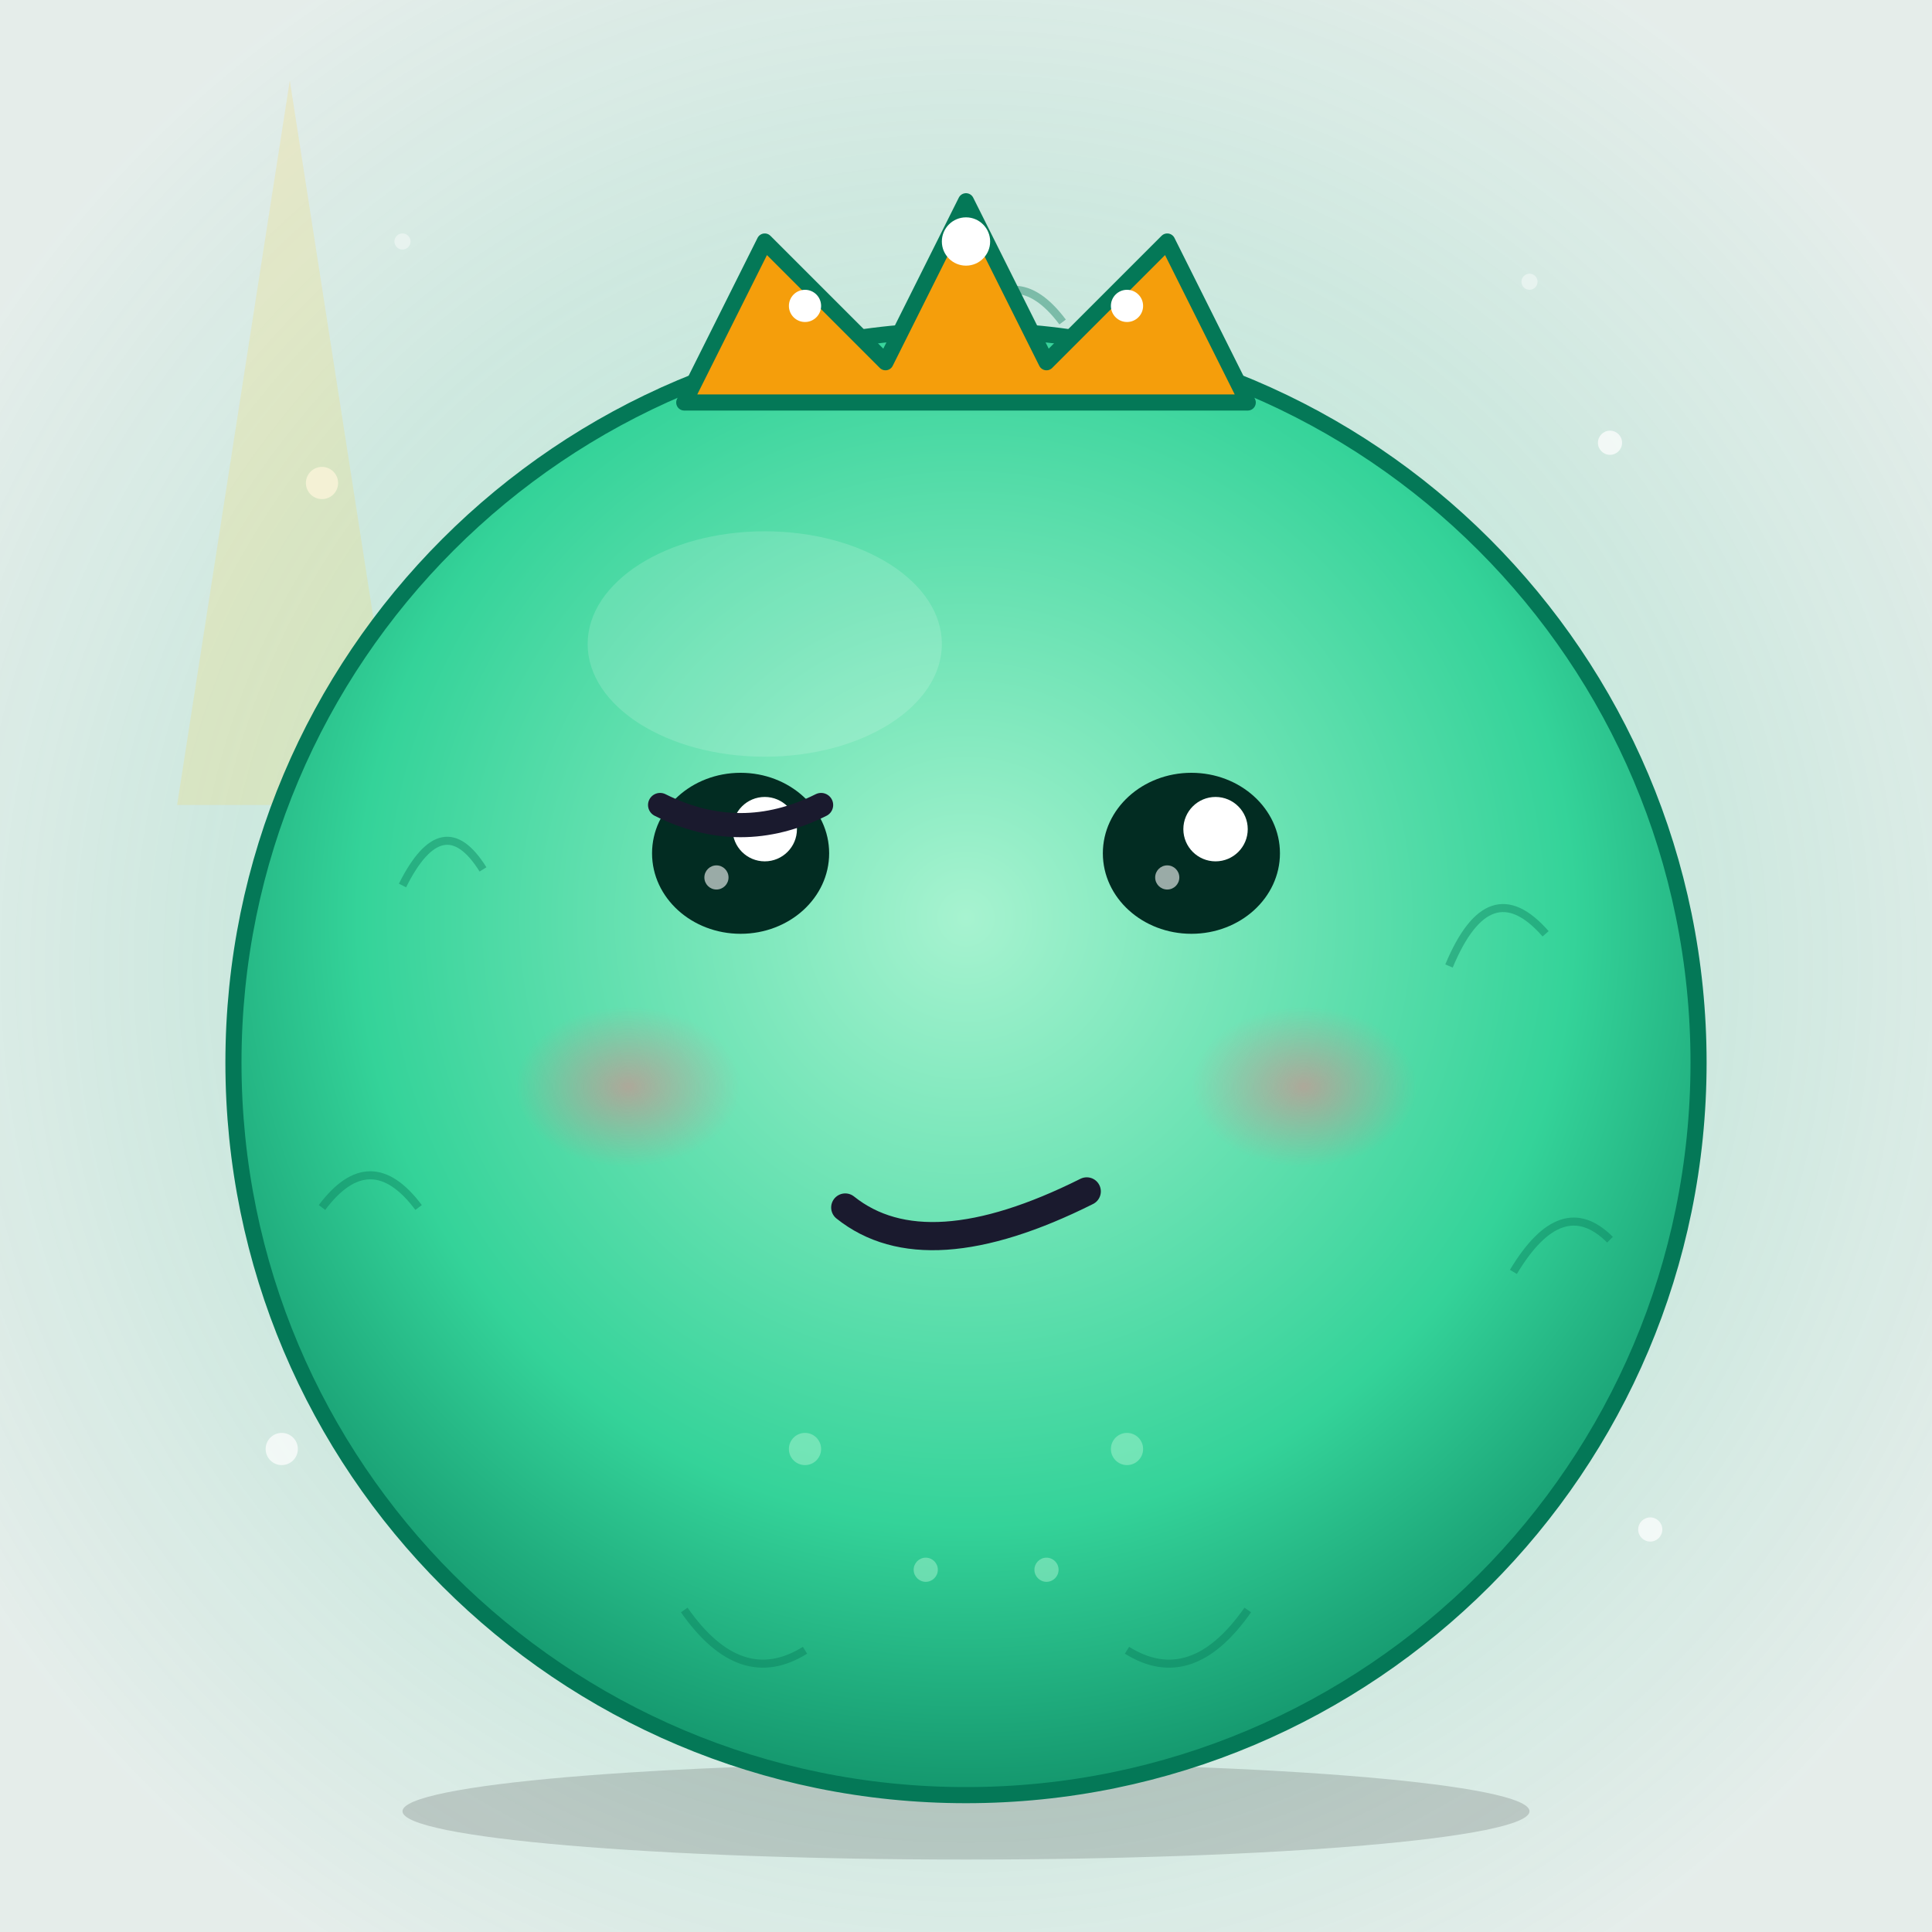
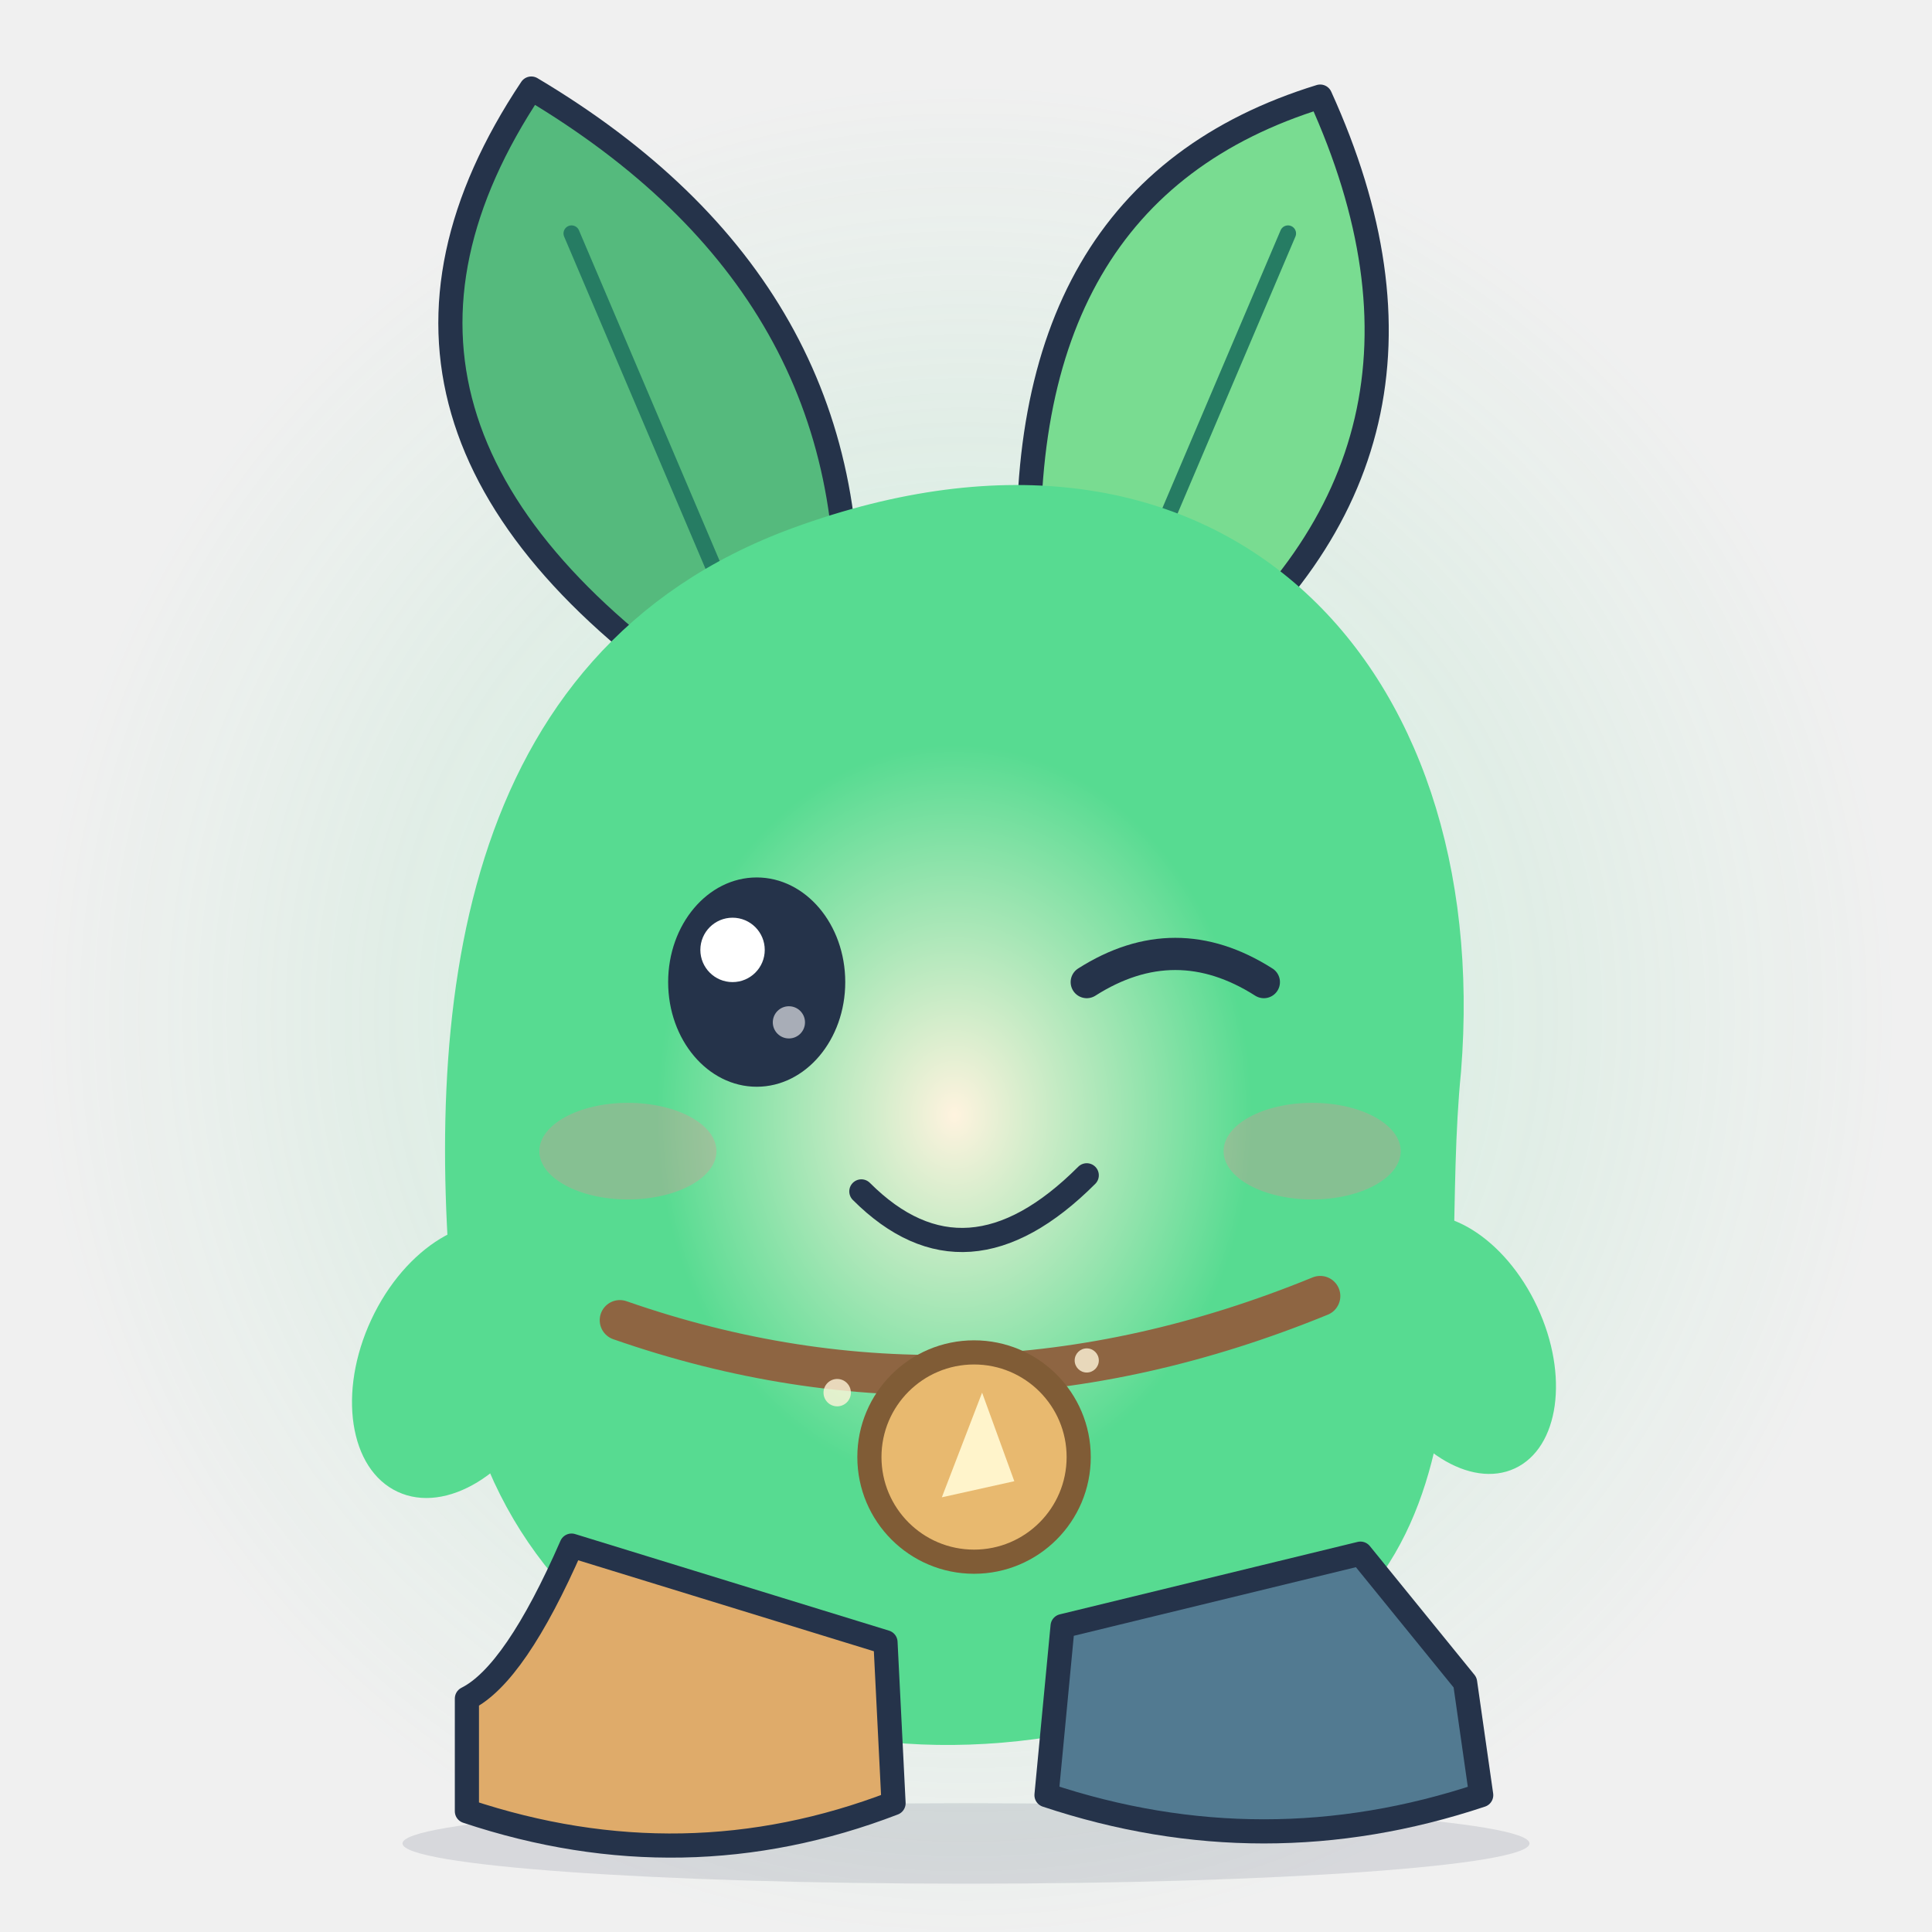
- <svg xmlns="http://www.w3.org/2000/svg" viewBox="0 0 240 240" width="240" height="240" role="img" aria-label="Pip the Lumming (mischievous)">
+ <svg xmlns="http://www.w3.org/2000/svg" viewBox="0 0 240 240" width="240" height="240" role="img" aria-label="Pip The Speed Demon — mischievous">
  <defs>
-     <radialGradient id="bg-pip-mischievous" cx="50%" cy="50%" r="60%">
-       <stop offset="0%" stop-color="#34d399" stop-opacity="0.36" />
-       <stop offset="100%" stop-color="#10b981" stop-opacity="0.05" />
+     <radialGradient id="body">
+       <stop stop-color="#fff3df" offset="0" />
+       <stop stop-color="#57db91" offset=".6" />
+       <stop stop-color="#57db91" offset="1" />
    </radialGradient>
-     <radialGradient id="fur-pip-mischievous" cx="50%" cy="40%" r="70%">
-       <stop offset="0%" stop-color="#a7f3d0" />
-       <stop offset="60%" stop-color="#34d399" />
-       <stop offset="100%" stop-color="#047857" />
+     <radialGradient id="halo">
+       <stop stop-color="#57db91" stop-opacity=".25" />
+       <stop stop-color="#57db91" stop-opacity="0" offset="1" />
    </radialGradient>
-     <radialGradient id="cheek-pip-mischievous" cx="50%" cy="50%" r="50%">
-       <stop offset="0%" stop-color="#fb7185" stop-opacity="0.5" />
-       <stop offset="100%" stop-color="#fb7185" stop-opacity="0" />
-     </radialGradient>
+     <pattern id="checker" width="16" height="16" patternUnits="userSpaceOnUse">
+       <rect width="16" height="16" fill="#fff1d9" />
+       <path d="M0 0H8V8H0ZM8 8H16V16H8Z" fill="#665087" />
+     </pattern>
  </defs>
-   <rect width="240" height="240" fill="url(#bg-pip-mischievous)" />
-   <g opacity="0.7">
-     <circle cx="40" cy="60" r="2" fill="#fff" />
-     <circle cx="200" cy="55" r="1.5" fill="#fff" />
-     <circle cx="35" cy="180" r="2" fill="#fff" />
-     <circle cx="205" cy="190" r="1.5" fill="#fff" />
-     <circle cx="50" cy="30" r="1" fill="#fff" opacity="0.6" />
-     <circle cx="190" cy="35" r="1" fill="#fff" opacity="0.6" />
+   <circle cx="120" cy="126" r="115" fill="url(#halo)" />
+   <ellipse cx="120" cy="229" rx="70" ry="5" fill="#1a2440" opacity=".12" />
+   <path d="M88 87 Q38 53 66 11 Q108 36 105 80Z" fill="#55ba7d" stroke="#25334a" stroke-width="3" stroke-linecap="round" stroke-linejoin="round" />
+   <path d="M128 74 Q125 24 164 12 Q184 56 147 85Z" fill="#79dc91" stroke="#25334a" stroke-width="3" stroke-linecap="round" stroke-linejoin="round" />
+   <path d="M71 29L91 76M160 29L140 76" fill="none" stroke="#267c63" stroke-width="2" stroke-linecap="round" stroke-linejoin="round" />
+   <path d="M99 67 C151 48 184 83 180 133 C177 163 186 199 147 210 C102 226 61 204 58 165 C54 126 58 82 99 67Z" fill="url(#body)" stroke="#57db91" stroke-width="3" stroke-linecap="round" stroke-linejoin="round" />
+   <ellipse cx="57" cy="169" rx="12" ry="18" fill="#57db91" transform="rotate(25 57 169)" />
+   <ellipse cx="181" cy="167" rx="11" ry="17" fill="#57db91" transform="rotate(-25 181 167)" />
+   <ellipse cx="78" cy="143" rx="11" ry="6" fill="#ed8795" opacity=".32" />
+   <ellipse cx="163" cy="143" rx="11" ry="6" fill="#ed8795" opacity=".32" />
+   <ellipse cx="94" cy="122" rx="11" ry="13" fill="#25334a" />
+   <circle cx="91" cy="118" r="4" fill="#fff" />
+   <circle cx="98" cy="127" r="2" fill="#fff" opacity=".6" />
+   <path d="M135 122 Q146 115 157 122" fill="none" stroke="#25334a" stroke-width="4" stroke-linecap="round" stroke-linejoin="round" />
+   <path d="M107 148 Q120 161 135 146" fill="none" stroke="#25334a" stroke-width="3" stroke-linecap="round" stroke-linejoin="round" />
+   <path d="M71 192 Q64 208 58 211 L58 225 Q85 234 111 224 L110 204Z" fill="#dfab6a" stroke="#25334a" stroke-width="3" stroke-linecap="round" stroke-linejoin="round" />
+   <path d="M132 202 L130 223 Q157 232 184 223 L182 209 L169 193Z" fill="#527a91" stroke="#25334a" stroke-width="3" stroke-linecap="round" stroke-linejoin="round" />
+   <path d="M77 164 Q120 179 164 161" fill="none" stroke="#8e6542" stroke-width="5" stroke-linecap="round" stroke-linejoin="round" />
+   <circle cx="121" cy="181" r="13" fill="#e8b96f" stroke="#805c36" stroke-width="3" />
+   <path d="M117 186 L122 173 L126 184Z" fill="#fff4cb" stroke="none" stroke-width="3" stroke-linecap="round" stroke-linejoin="round" />
+   <g fill="#fff5da" opacity=".8">
+     <circle cx="104" cy="173" r="1.7" />
+     <circle cx="135" cy="169" r="1.5" />
  </g>
-   <g fill="#ffd23f" opacity="0.6">
-     <path d="M22,100 L36,10 L50,100 Z" opacity="0.3" />
-   </g>
-   <ellipse cx="120" cy="225" rx="70" ry="6" fill="#000" opacity="0.15" />
-   <circle cx="120" cy="132" r="91" fill="url(#fur-pip-mischievous)" stroke="#047857" stroke-width="2" />
-   <g opacity="0.4" stroke="#047857" stroke-width="1" fill="none">
-     <path d="M50,110 Q55,100 60,108" />
-     <path d="M180,120 Q185,108 192,116" />
-     <path d="M40,150 Q46,142 52,150" />
-     <path d="M188,158 Q194,148 200,154" />
-     <path d="M120,40 Q126,32 132,40" />
-     <path d="M85,200 Q92,210 100,205" />
-     <path d="M155,200 Q148,210 140,205" />
-   </g>
-   <path d="M85,50 L95,30 L110,45 L120,25 L130,45 L145,30 L155,50 Z" fill="#f59e0b" stroke="#047857" stroke-width="2" stroke-linejoin="round" />
-   <circle cx="120" cy="30" r="3" fill="#fff" />
-   <circle cx="100" cy="38" r="2" fill="#fff" />
-   <circle cx="140" cy="38" r="2" fill="#fff" />
-   <ellipse cx="78" cy="135" rx="14" ry="10" fill="url(#cheek-pip-mischievous)" />
-   <ellipse cx="162" cy="135" rx="14" ry="10" fill="url(#cheek-pip-mischievous)" />
-   <ellipse cx="92" cy="106" rx="11" ry="10" fill="#022c22" />
-   <ellipse cx="148" cy="106" rx="11" ry="10" fill="#022c22" />
-   <circle cx="95" cy="103" r="4" fill="#fff" />
-   <circle cx="151" cy="103" r="4" fill="#fff" />
-   <circle cx="89" cy="109" r="1.5" fill="#fff" opacity="0.6" />
-   <circle cx="145" cy="109" r="1.5" fill="#fff" opacity="0.6" />
-   <path d="M82,100 Q92,105 102,100" stroke="#1a1a2e" stroke-width="3" fill="none" stroke-linecap="round" />
-   <path d="M105,150 Q115,158 135,148" stroke="#1a1a2e" stroke-width="3.5" fill="none" stroke-linecap="round" />
-   <g opacity="0.5" fill="#a7f3d0">
-     <circle cx="100" cy="180" r="2" />
-     <circle cx="140" cy="180" r="2" />
-     <circle cx="115" cy="195" r="1.5" />
-     <circle cx="130" cy="195" r="1.5" />
-   </g>
-   <ellipse cx="95" cy="80" rx="22" ry="14" fill="#fff" opacity="0.15" />
</svg>
